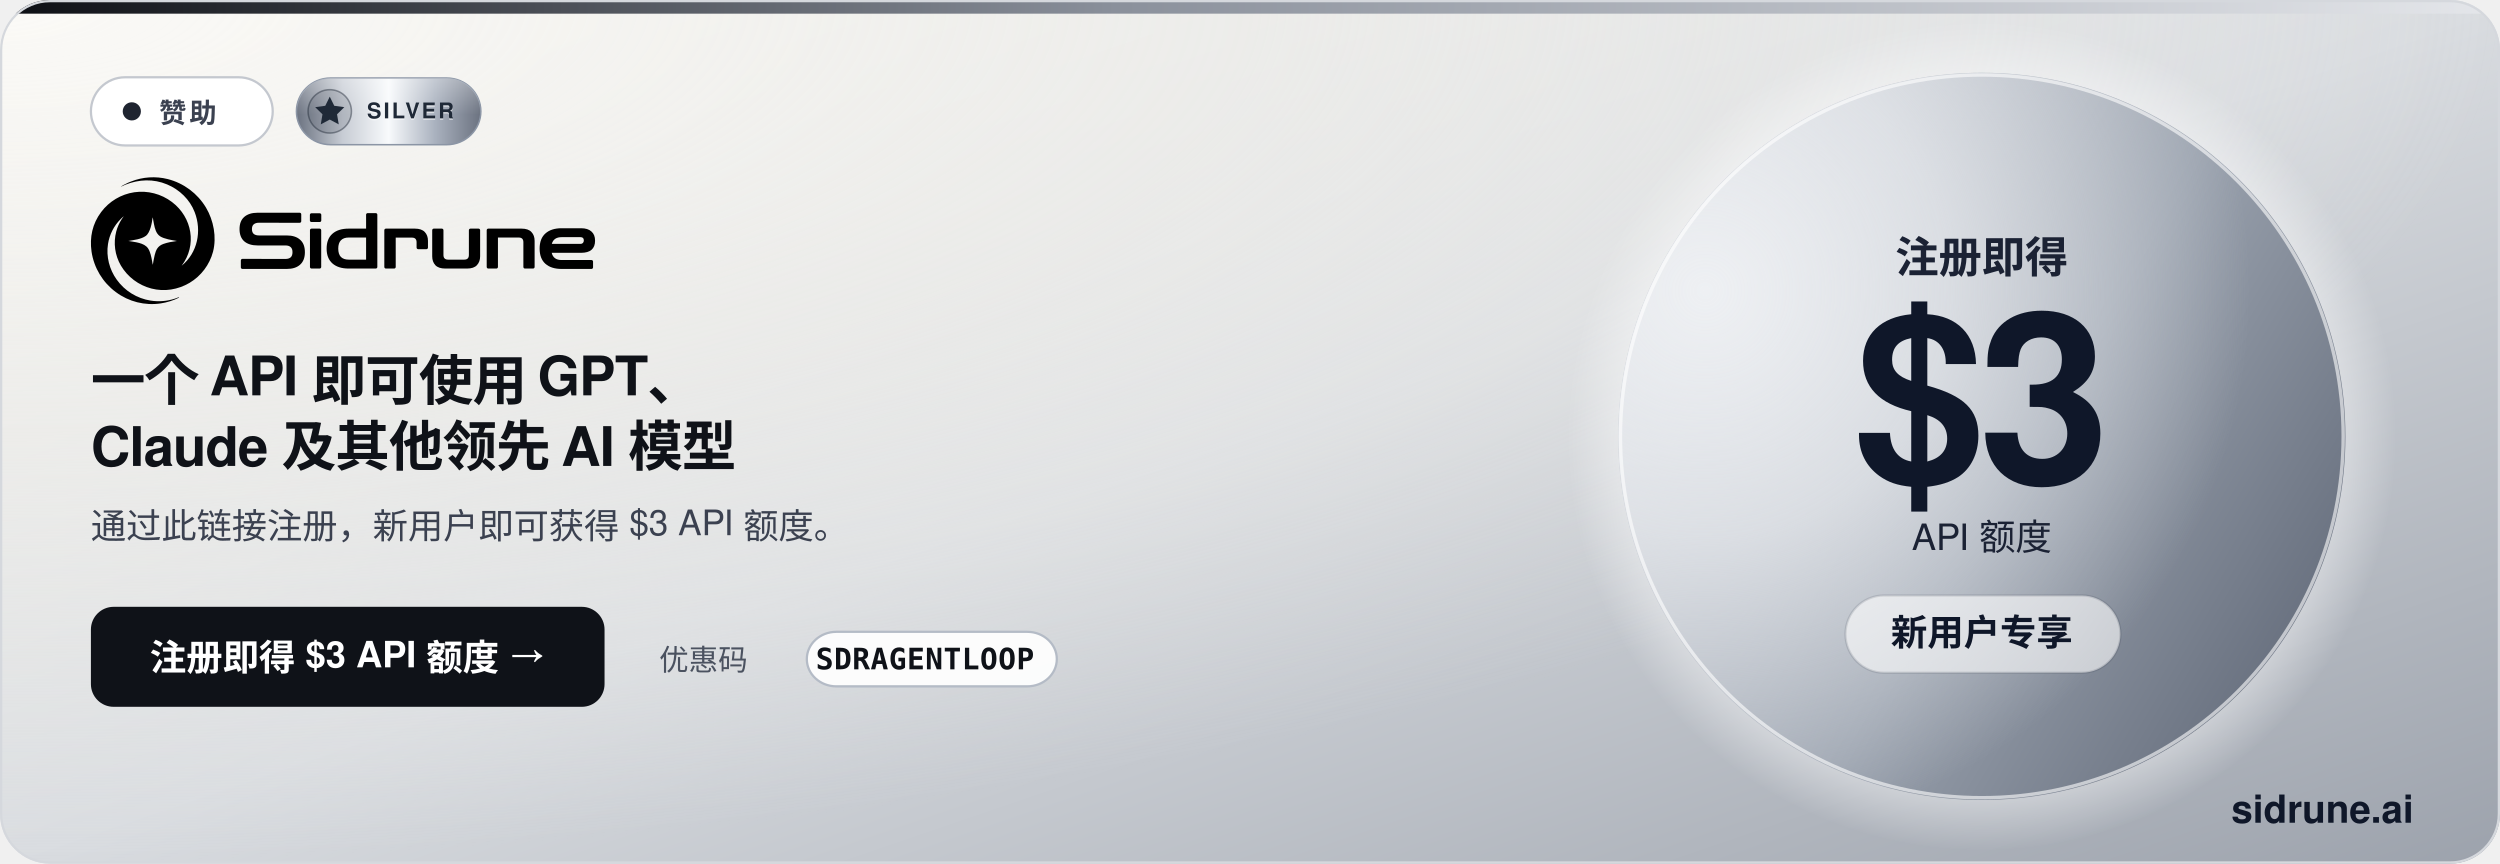
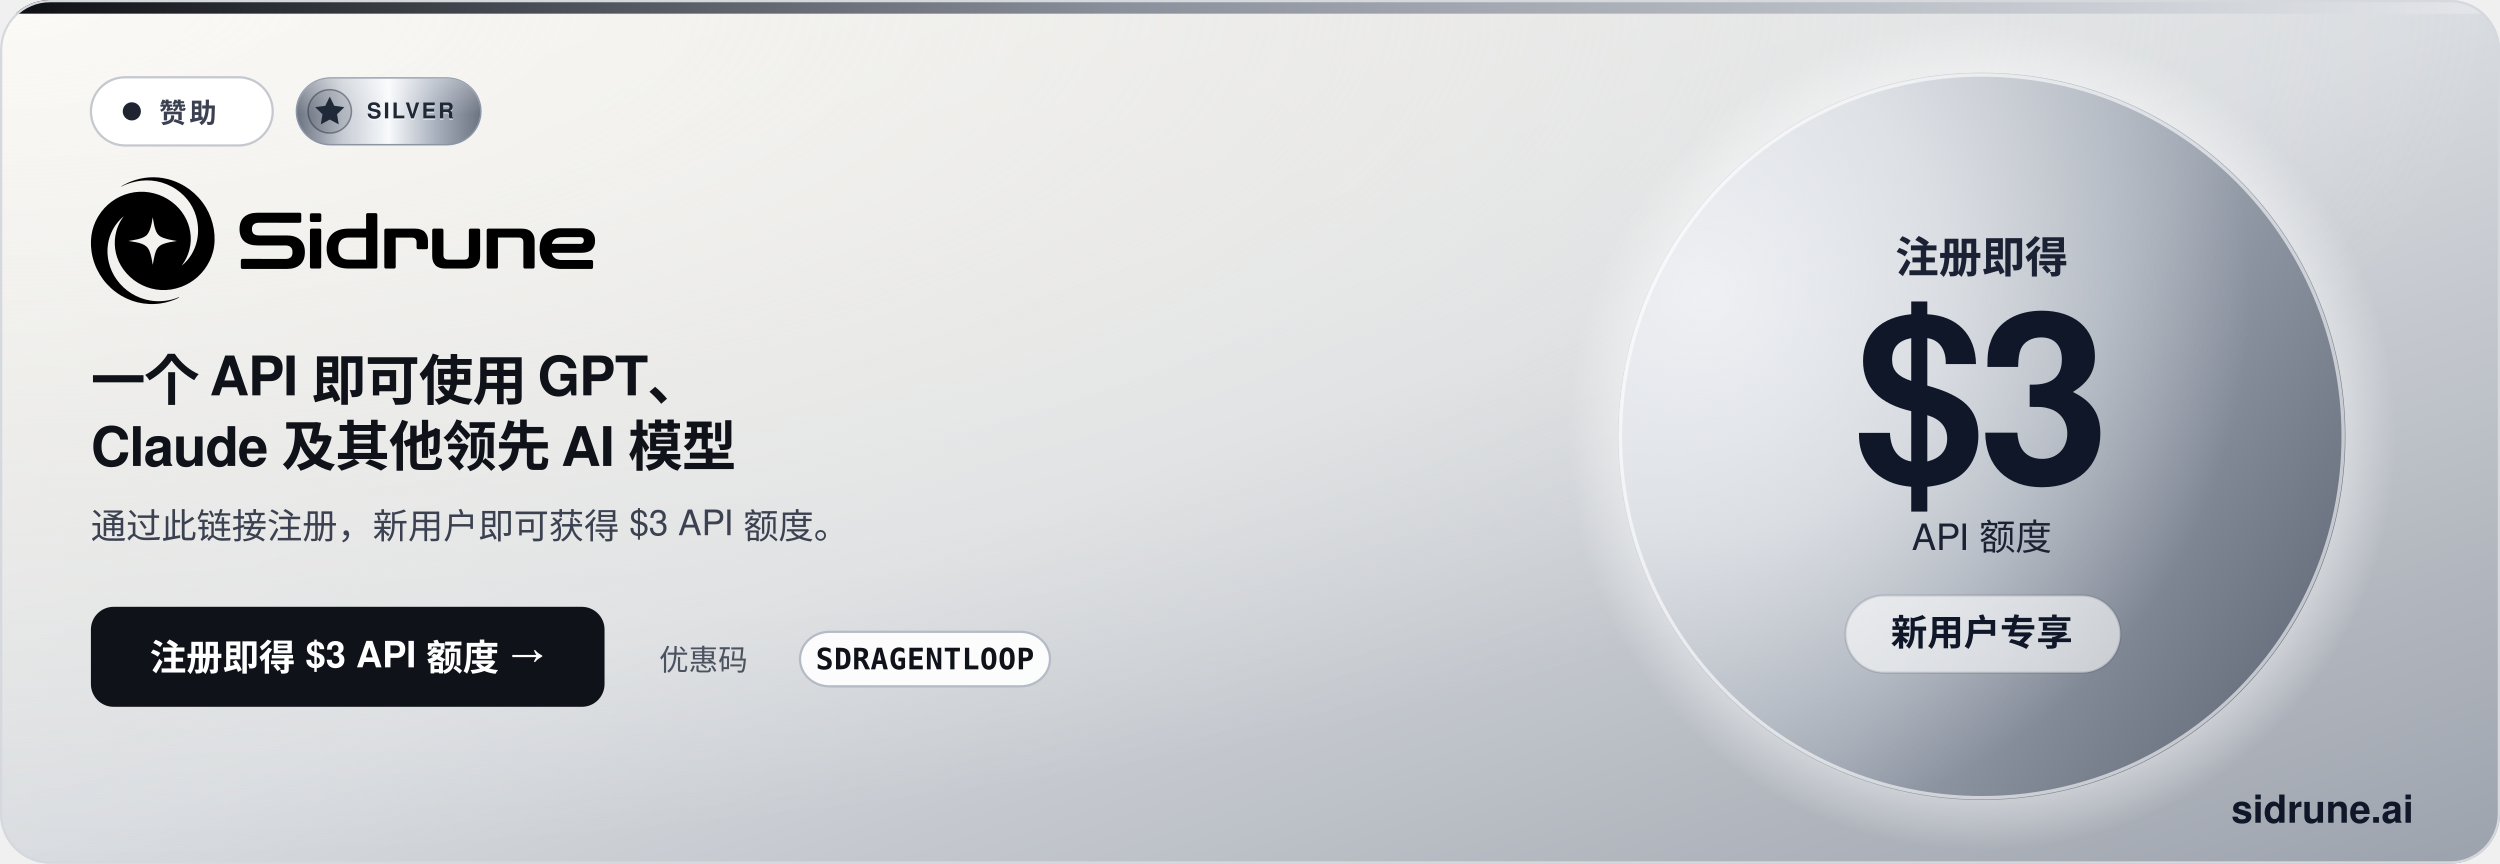
<svg xmlns="http://www.w3.org/2000/svg" width="1100" height="380" viewBox="0 0 1100 380" role="img" aria-label="Sidrune AI (Silver Sponsor): 一个 API 即可使用 GPT、Claude 及其他领先 AI 模型. 注册即得 $3 API 额度.">
  <defs>
    <linearGradient id="bg" x1="0" y1="0" x2="1" y2="1">
      <stop offset="0" stop-color="#f4f3ef" />
      <stop offset=".5" stop-color="#d9dce0" />
      <stop offset="1" stop-color="#9ca2ac" />
    </linearGradient>
    <radialGradient id="hl" cx="0" cy="0" r="1" gradientUnits="objectBoundingBox">
      <stop offset="0" stop-color="#fbfaf7" />
      <stop offset=".5" stop-color="#f1f0ec" stop-opacity=".6" />
      <stop offset="1" stop-color="#f1f0ec" stop-opacity="0" />
    </radialGradient>
    <linearGradient id="stripe" x1="0" y1="0" x2="1" y2="0">
      <stop offset="0" stop-color="#0b0d12" />
      <stop offset=".45" stop-color="#8b919c" />
      <stop offset="1" stop-color="#e5e7eb" />
    </linearGradient>
    <radialGradient id="orbHl" cx=".12" cy=".3" r=".75">
      <stop offset="0" stop-color="#eef0f3" />
      <stop offset=".45" stop-color="#eef0f3" stop-opacity=".7" />
      <stop offset="1" stop-color="#eef0f3" stop-opacity="0" />
    </radialGradient>
    <linearGradient id="orb" x1="0" y1=".2" x2="1" y2=".8">
      <stop offset="0" stop-color="#c9cdd4" />
      <stop offset=".55" stop-color="#9aa2ae" />
      <stop offset="1" stop-color="#626a79" />
    </linearGradient>
    <radialGradient id="orbGlow" cx=".5" cy=".5" r=".5">
      <stop offset=".88" stop-color="#ffffff" stop-opacity=".35" />
      <stop offset="1" stop-color="#ffffff" stop-opacity="0" />
    </radialGradient>
    <clipPath id="card">
      <rect width="1100" height="380" rx="22" />
    </clipPath>
  </defs>
  <g clip-path="url(#card)">
    <rect width="1100" height="380" fill="url(#bg)" />
    <rect width="1100" height="380" fill="url(#hl)" />
    <rect width="1100" height="6" fill="url(#stripe)" />
    <rect x=".5" y=".5" width="1099" height="379" rx="21.5" fill="none" stroke="#d5d8dd" />
  </g>
  <rect x="40" y="34" width="80" height="30" rx="15" fill="#ffffff" stroke="#c4c8cf" />
  <circle cx="58" cy="49" r="4" fill="#1f2430" />
  <text x="70" y="54" font-family="-apple-system, BlinkMacSystemFont, 'Segoe UI', Helvetica, Arial, sans-serif" font-size="12" font-weight="700" letter-spacing="1.3" fill="#3b4150">赞助</text>
  <svg x="130" y="34" width="82" height="30" viewBox="0 0 120 44">
    <defs>
      <linearGradient id="bm" x1="0" y1="0" x2="1" y2="0">
        <stop offset="0.00" stop-color="#6b7280" />
        <stop offset="0.25" stop-color="#c7ccd4" />
        <stop offset="0.50" stop-color="#f8fafc" />
        <stop offset="0.75" stop-color="#aab2bf" />
        <stop offset="1.00" stop-color="#6b7280" />
      </linearGradient>
      <linearGradient id="bs" x1="0" y1="0" x2="0" y2="1">
        <stop offset="0" stop-color="#fff" stop-opacity=".32" />
        <stop offset=".55" stop-color="#fff" stop-opacity="0" />
      </linearGradient>
    </defs>
    <rect x=".5" y=".5" width="119" height="43" rx="22" fill="url(#bm)" stroke="#8b95a5" />
    <rect x=".5" y=".5" width="119" height="43" rx="22" fill="url(#bs)" />
    <circle cx="22" cy="22" r="14" fill="#1f2937" fill-opacity=".14" stroke="#1f2937" stroke-opacity=".45" />
    <path d="M22 12.5l2.9 5.9 6.5.9-4.7 4.6 1.1 6.5L22 27.3l-5.8 3.1 1.1-6.5-4.7-4.6 6.5-.9z" fill="#1f2937" />
    <text x="46" y="27.5" text-anchor="start" font-family="-apple-system, BlinkMacSystemFont, 'Segoe UI', Helvetica, Arial, sans-serif" font-size="14" font-weight="800" letter-spacing="1.4" fill="#ffffff" fill-opacity=".55">SILVER</text>
    <text x="46" y="26.5" text-anchor="start" font-family="-apple-system, BlinkMacSystemFont, 'Segoe UI', Helvetica, Arial, sans-serif" font-size="14" font-weight="800" letter-spacing="1.4" fill="#1f2937">SILVER</text>
  </svg>
  <svg x="40" y="78" width="222" height="56" viewBox="0 0 555 140" fill="none">
    <path d="M166.677 100.837C165.714 100.837 164.933 100.056 164.933 99.093V91.495C164.933 90.531 165.716 89.75 166.68 89.752L213.976 89.834C216.478 89.834 218.383 89.265 219.691 88.128C221.055 86.934 221.738 85.029 221.738 82.413C221.738 79.798 221.055 77.921 219.691 76.784C218.383 75.59 216.478 74.993 213.976 74.993H183.442C177.13 74.993 172.212 73.486 168.686 70.473C165.218 67.402 163.483 62.91 163.483 56.997C163.483 51.083 165.218 46.619 168.686 43.606C172.212 40.535 177.13 39 183.442 39H229.632C230.595 39 231.376 39.781 231.376 40.744V48.341C231.376 49.305 230.593 50.087 229.629 50.085L184.892 50.003C182.447 50.003 180.542 50.571 179.177 51.709C177.812 52.789 177.13 54.551 177.13 56.997C177.13 59.442 177.812 61.233 179.177 62.37C180.542 63.45 182.447 63.99 184.892 63.99H215.426C221.738 63.99 226.628 65.554 230.096 68.682C233.622 71.752 235.384 76.329 235.384 82.413C235.384 88.441 233.622 93.018 230.096 96.145C226.628 99.273 221.738 100.837 215.426 100.837H166.677Z" fill="black" />
    <path d="M242.699 100.41C241.736 100.41 240.956 99.629 240.956 98.666V58.228C240.956 57.266 241.736 56.485 242.699 56.485H251.579C252.542 56.485 253.323 57.266 253.323 58.228V98.666C253.323 99.629 252.542 100.41 251.579 100.41H242.699ZM242.614 49.235C241.651 49.235 240.87 48.454 240.87 47.491V41.341C240.87 40.378 241.651 39.597 242.614 39.597H251.665C252.628 39.597 253.408 40.378 253.408 41.341V47.491C253.408 48.454 252.628 49.235 251.665 49.235H242.614Z" fill="black" />
    <path d="M315.064 98.666C315.064 99.629 314.284 100.41 313.321 100.41H302.697V41.17C302.697 40.207 303.478 39.426 304.441 39.426H313.321C314.284 39.426 315.064 40.207 315.064 41.17V98.666ZM312.932 100.41H283.506C275.887 100.41 269.945 98.534 265.68 94.781C261.416 91.028 259.283 85.598 259.283 78.49C259.283 71.326 261.416 65.867 265.68 62.114C269.945 58.361 275.887 56.485 283.506 56.485H312.079V66.293H283.506C279.81 66.293 276.967 67.317 274.977 69.364C273.044 71.354 272.077 74.396 272.077 78.49C272.077 82.527 273.044 85.569 274.977 87.616C276.967 89.606 279.81 90.602 283.506 90.602H312.932V100.41Z" fill="black" />
    <path d="M324.496 100.41C323.533 100.41 322.753 99.629 322.753 98.666V58.228C322.753 57.266 323.533 56.485 324.496 56.485H356.358C361.304 56.485 364.944 57.736 367.275 60.238C369.606 62.683 370.772 65.924 370.772 69.961V77.344C370.772 78.306 369.991 79.087 369.028 79.087H359.978C359.015 79.087 358.234 78.306 358.234 77.344V71.496C358.234 68.085 356.528 66.379 353.116 66.379H335.29V98.666C335.29 99.629 334.51 100.41 333.547 100.41H324.496Z" fill="black" />
    <path d="M389.841 100.41C384.837 100.41 381.17 99.159 378.839 96.657C376.564 94.155 375.427 90.914 375.427 86.934V58.228C375.427 57.266 376.208 56.485 377.171 56.485H386.051C387.014 56.485 387.794 57.266 387.794 58.228V85.484C387.794 88.896 389.5 90.602 392.912 90.602H410.652C414.064 90.602 415.77 88.896 415.77 85.484V58.228C415.77 57.266 416.551 56.485 417.514 56.485H426.394C427.357 56.485 428.137 57.266 428.137 58.228V86.934C428.137 90.914 426.972 94.155 424.64 96.657C422.366 99.159 418.727 100.41 413.723 100.41H389.841Z" fill="black" />
    <path d="M437.111 100.41C436.148 100.41 435.368 99.629 435.368 98.666V58.228C435.368 57.266 436.148 56.485 437.111 56.485H473.664C478.668 56.485 482.307 57.736 484.581 60.238C486.913 62.683 488.078 65.924 488.078 69.961V98.666C488.078 99.629 487.298 100.41 486.335 100.41H477.455C476.492 100.41 475.711 99.629 475.711 98.666V71.411C475.711 67.999 474.005 66.293 470.593 66.293H447.735V98.666C447.735 99.629 446.954 100.41 445.991 100.41H437.111Z" fill="black" />
    <path d="M517.816 100.837C510.196 100.837 504.254 98.96 499.99 95.207C495.725 91.398 493.593 85.825 493.593 78.49C493.593 71.098 495.725 65.526 499.99 61.773C504.254 57.963 510.196 56.058 517.816 56.058H539.139C544.142 56.058 547.952 57.252 550.568 59.641C553.24 61.972 554.576 65.327 554.576 69.705C554.576 78.632 549.431 83.096 539.139 83.096H506.898C508.092 88.384 511.732 91.028 517.816 91.028H550.615C551.578 91.028 552.359 91.809 552.359 92.772V99.093C552.359 100.056 551.578 100.837 550.615 100.837H517.816ZM517.816 65.867C511.959 65.867 508.348 68.34 506.984 73.287H538.542C539.679 73.287 540.56 72.946 541.186 72.264C541.868 71.582 542.209 70.643 542.209 69.449C542.209 67.061 540.987 65.867 538.542 65.867H517.816Z" fill="black" />
    <path d="M44.235 4.62C57.028 -0.439 71.083 -1.37 84.431 1.959C102.102 6.455 117.272 17.769 126.62 33.424C134.978 47.528 138.457 65.863 134.342 81.855C130.526 96.213 121.258 108.516 108.509 116.146C95.806 123.62 80.882 126.1 66.54 122.379C52.503 118.74 40.467 109.71 33.048 97.25C26.378 85.884 24.518 72.327 27.88 59.584C29.178 54.732 31.242 50.118 33.993 45.916C34.731 44.782 35.467 43.866 36.214 42.792C35.207 43.522 33.599 45.121 32.666 46.041C25.255 53.469 20.397 63.061 18.795 73.431C16.612 87.065 20.342 101.499 28.415 112.644C37.254 124.995 50.679 133.285 65.682 135.653C74.662 137.077 83.854 136.328 92.486 133.47C93.365 133.172 95.763 132.362 96.456 131.989C96.933 132.112 96.806 132.004 97.019 132.348C91.26 135.385 83.354 137.791 76.921 138.736C59.442 141.385 41.63 136.914 27.473 126.325C12.951 115.619 3.306 99.556 0.684 81.705C-1.565 66.004 1.674 51.04 11.267 38.264C20.077 26.48 33.185 18.653 47.737 16.483C62.406 14.368 77.311 18.219 89.12 27.175C111.458 44.057 116.927 74.736 99.793 97.321C117.364 83.149 122.142 59.018 114.144 38.348C108.756 24.424 97.499 13.624 83.816 7.87C68.723 1.524 52.871 2.234 37.835 8.202C36.673 8.834 34.601 9.749 33.371 10.282L33.203 10.144C34.126 9.347 36.995 7.82 37.875 7.471C39.544 6.475 42.38 5.353 44.235 4.62ZM67.894 44.065C67.176 49.953 65.386 60.824 60.353 64.501C55.298 68.195 47.264 68.949 41.227 70.067C48.218 71.333 58.62 71.916 62.842 78.202C65.392 81.998 66.472 87.689 67.296 92.138C67.441 92.918 67.81 95.783 68.014 96.31C68.294 95.761 68.704 92.575 68.847 91.769C69.222 89.679 69.659 87.602 70.16 85.539C71.579 79.728 73.544 75.638 79.586 73.379C83.966 71.742 89.967 70.69 94.641 70.088C89.253 69.155 80.571 67.888 76.079 64.905C74.935 64.147 73.944 63.179 73.157 62.054C70.309 58.051 69.553 52.355 68.647 47.644C68.542 47.099 68.192 44.35 67.894 44.065ZM33.197 10.339C33.114 10.359 33.17 10.352 33.028 10.311C33.061 10.274 33.101 10.236 33.147 10.194L33.197 10.339ZM33.203 10.144C33.183 10.161 33.165 10.178 33.147 10.194L33.134 10.157L33.171 10.118L33.203 10.144Z" fill="black" />
  </svg>
  <text x="40" y="176" font-family="-apple-system, BlinkMacSystemFont, 'Segoe UI', Helvetica, Arial, sans-serif" font-size="24" font-weight="800" letter-spacing="-0.4" fill="#0f1218">一个 API 即可使用 GPT、</text>
  <text x="40" y="205" font-family="-apple-system, BlinkMacSystemFont, 'Segoe UI', Helvetica, Arial, sans-serif" font-size="24" font-weight="800" letter-spacing="-0.4" fill="#0f1218">Claude 及其他领先 AI 模型</text>
  <text x="40" y="237" font-family="-apple-system, BlinkMacSystemFont, 'Segoe UI', Helvetica, Arial, sans-serif" font-size="15.5" fill="#3b4150">通过此链接注册，新用户即可获得 $3 API 额度。</text>
  <rect x="40" y="267" width="226" height="44" rx="10" fill="#0f1218" />
  <text x="153" y="295" text-anchor="middle" font-family="-apple-system, BlinkMacSystemFont, 'Segoe UI', Helvetica, Arial, sans-serif" font-size="16" font-weight="800" fill="#ffffff">注册即得 $3 API 额度 →</text>
  <text x="290" y="295" font-family="-apple-system, BlinkMacSystemFont, 'Segoe UI', Helvetica, Arial, sans-serif" font-size="13" fill="#4b5260">优惠码</text>
-   <rect x="355" y="278" width="110" height="24" rx="13" fill="#ffffff" fill-opacity=".92" stroke="#b4bbc6" stroke-width="1" />
+   <rect x="352" y="278" width="110" height="24" rx="13" fill="#ffffff" fill-opacity=".92" stroke="#b4bbc6" stroke-width="1" />
  <text x="407" y="294.5" text-anchor="middle" font-family="'SF Mono', ui-monospace, Menlo, Consolas, monospace" font-size="13" font-weight="800" letter-spacing=".2" fill="#0f1218">SDRAGENTLOOP</text>
  <circle cx="872" cy="192" r="182" fill="url(#orbGlow)" />
  <circle cx="872" cy="192" r="160" fill="url(#orb)" />
  <circle cx="872" cy="192" r="160" fill="url(#orbHl)" />
  <circle cx="872" cy="192" r="159" fill="none" stroke="#ffffff" stroke-opacity=".6" stroke-width="1.5" />
  <text x="872" y="120" text-anchor="middle" font-family="-apple-system, BlinkMacSystemFont, 'Segoe UI', Helvetica, Arial, sans-serif" font-size="19.0" font-weight="600" fill="#1b2234">注册即得</text>
  <text x="872" y="212" text-anchor="middle" font-family="-apple-system, BlinkMacSystemFont, 'Segoe UI', Helvetica, Arial, sans-serif" font-size="104" font-weight="800" letter-spacing="-3" fill="#0f1729">$3</text>
  <text x="872" y="242" text-anchor="middle" font-family="-apple-system, BlinkMacSystemFont, 'Segoe UI', Helvetica, Arial, sans-serif" font-size="16" fill="#1b2234">API 额度</text>
  <rect x="812" y="262" width="121" height="34" rx="17" fill="#ffffff" fill-opacity=".6" stroke="#0f1729" stroke-opacity=".12" />
  <text x="872" y="284" text-anchor="middle" font-family="-apple-system, BlinkMacSystemFont, 'Segoe UI', Helvetica, Arial, sans-serif" font-size="16" font-weight="700" fill="#0f1729">新用户专享</text>
  <text x="1062" y="362" text-anchor="end" font-family="-apple-system, BlinkMacSystemFont, 'Segoe UI', Helvetica, Arial, sans-serif" font-size="17" font-weight="800" fill="#0f1729">sidrune.ai</text>
</svg>
